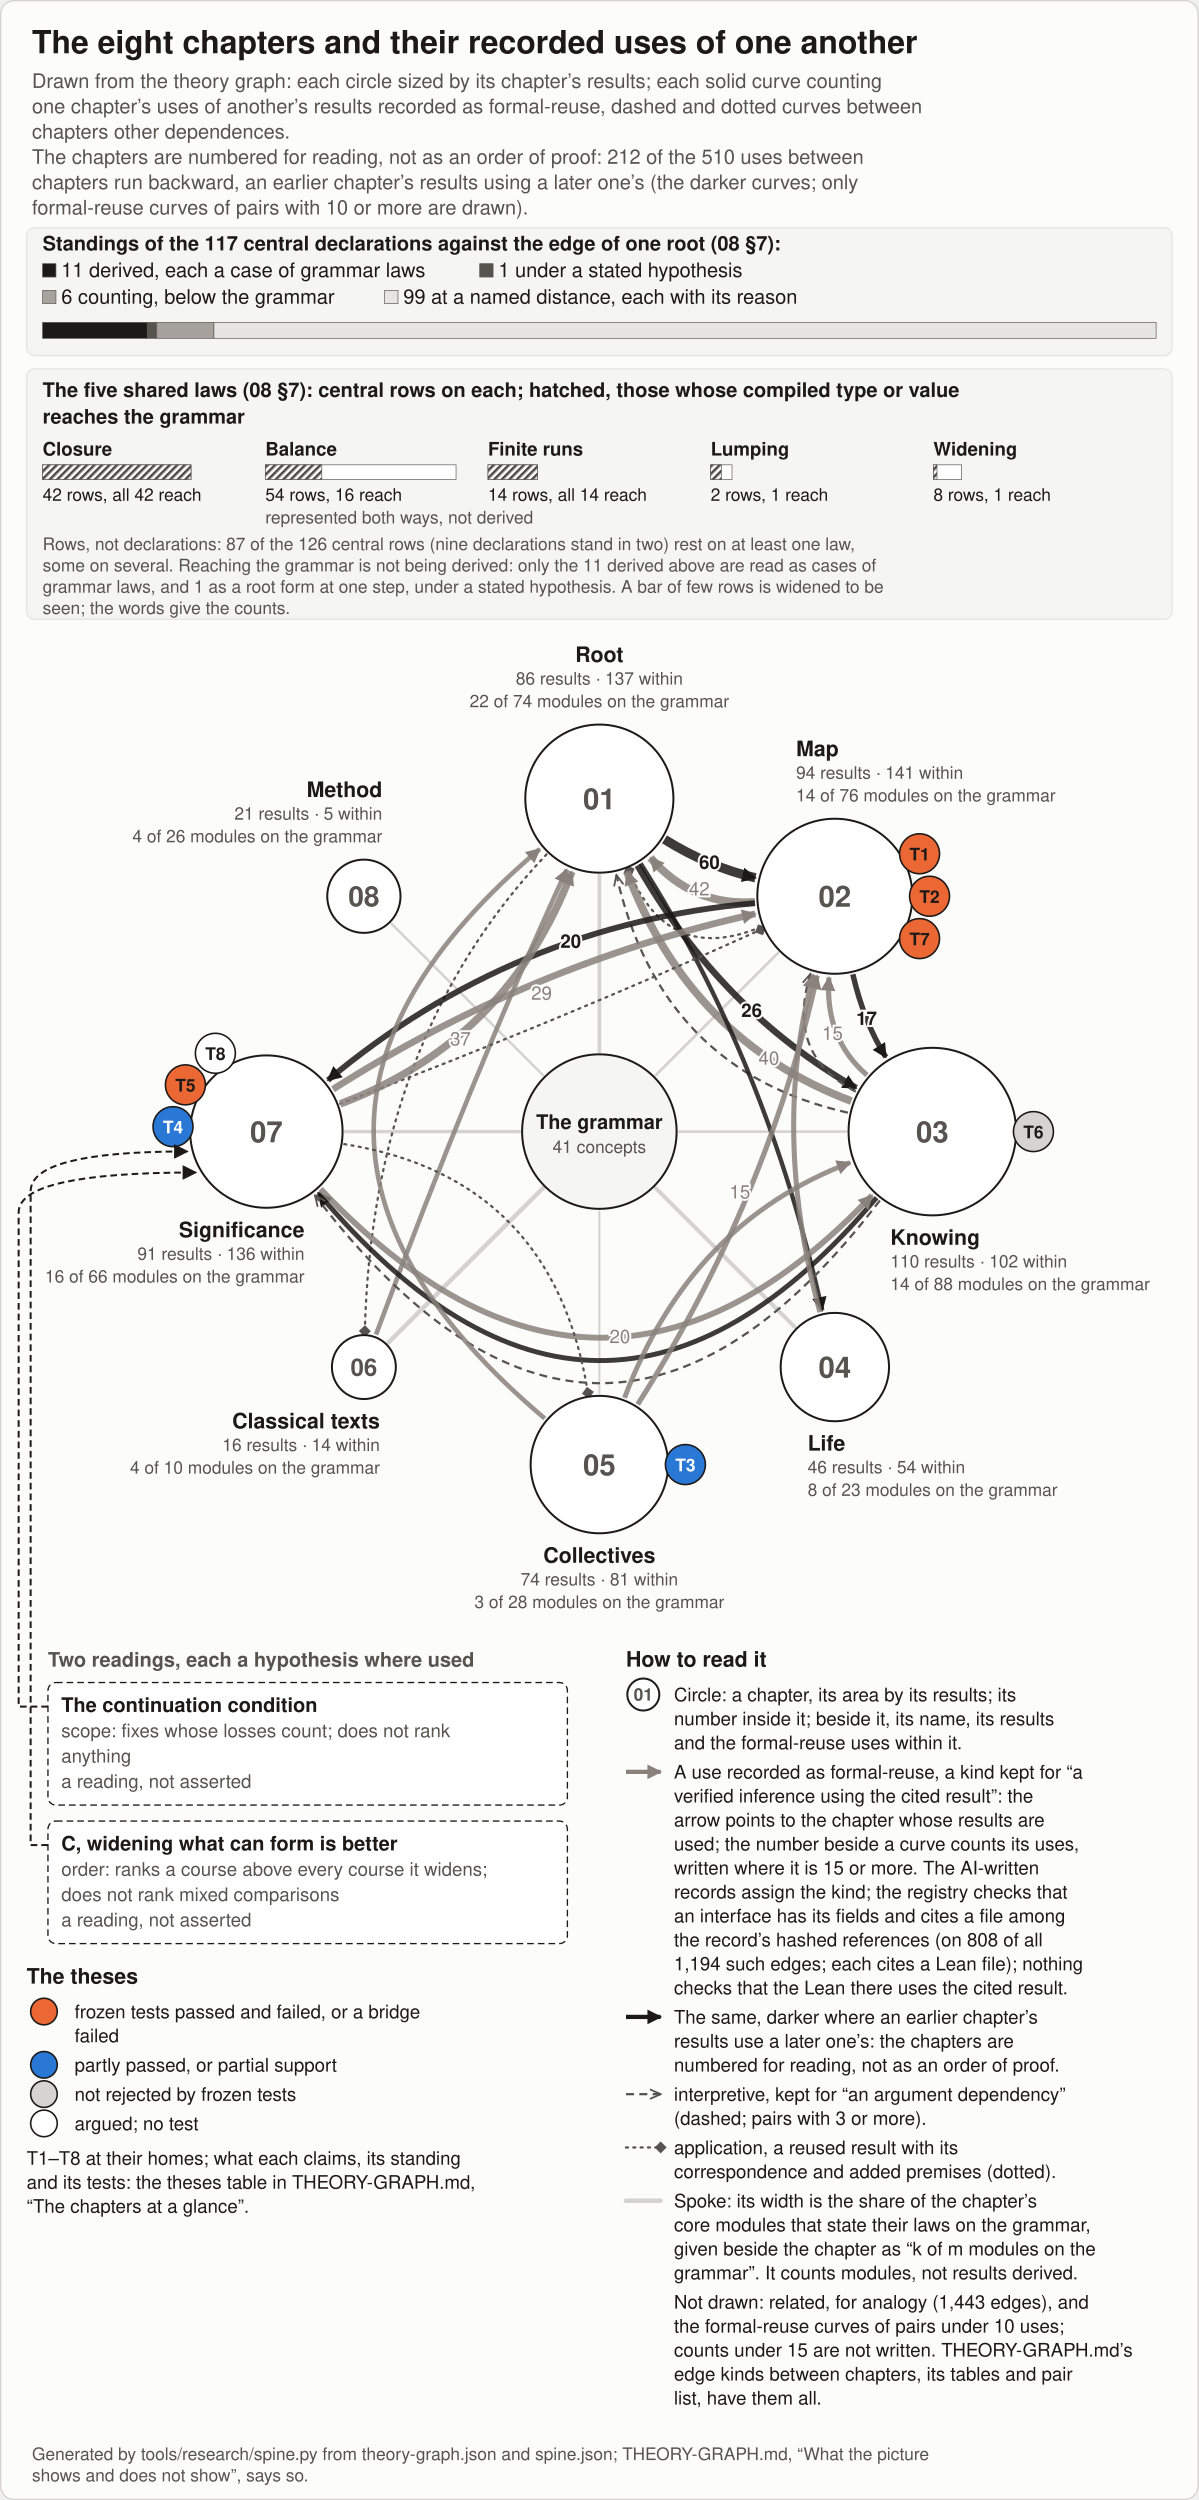
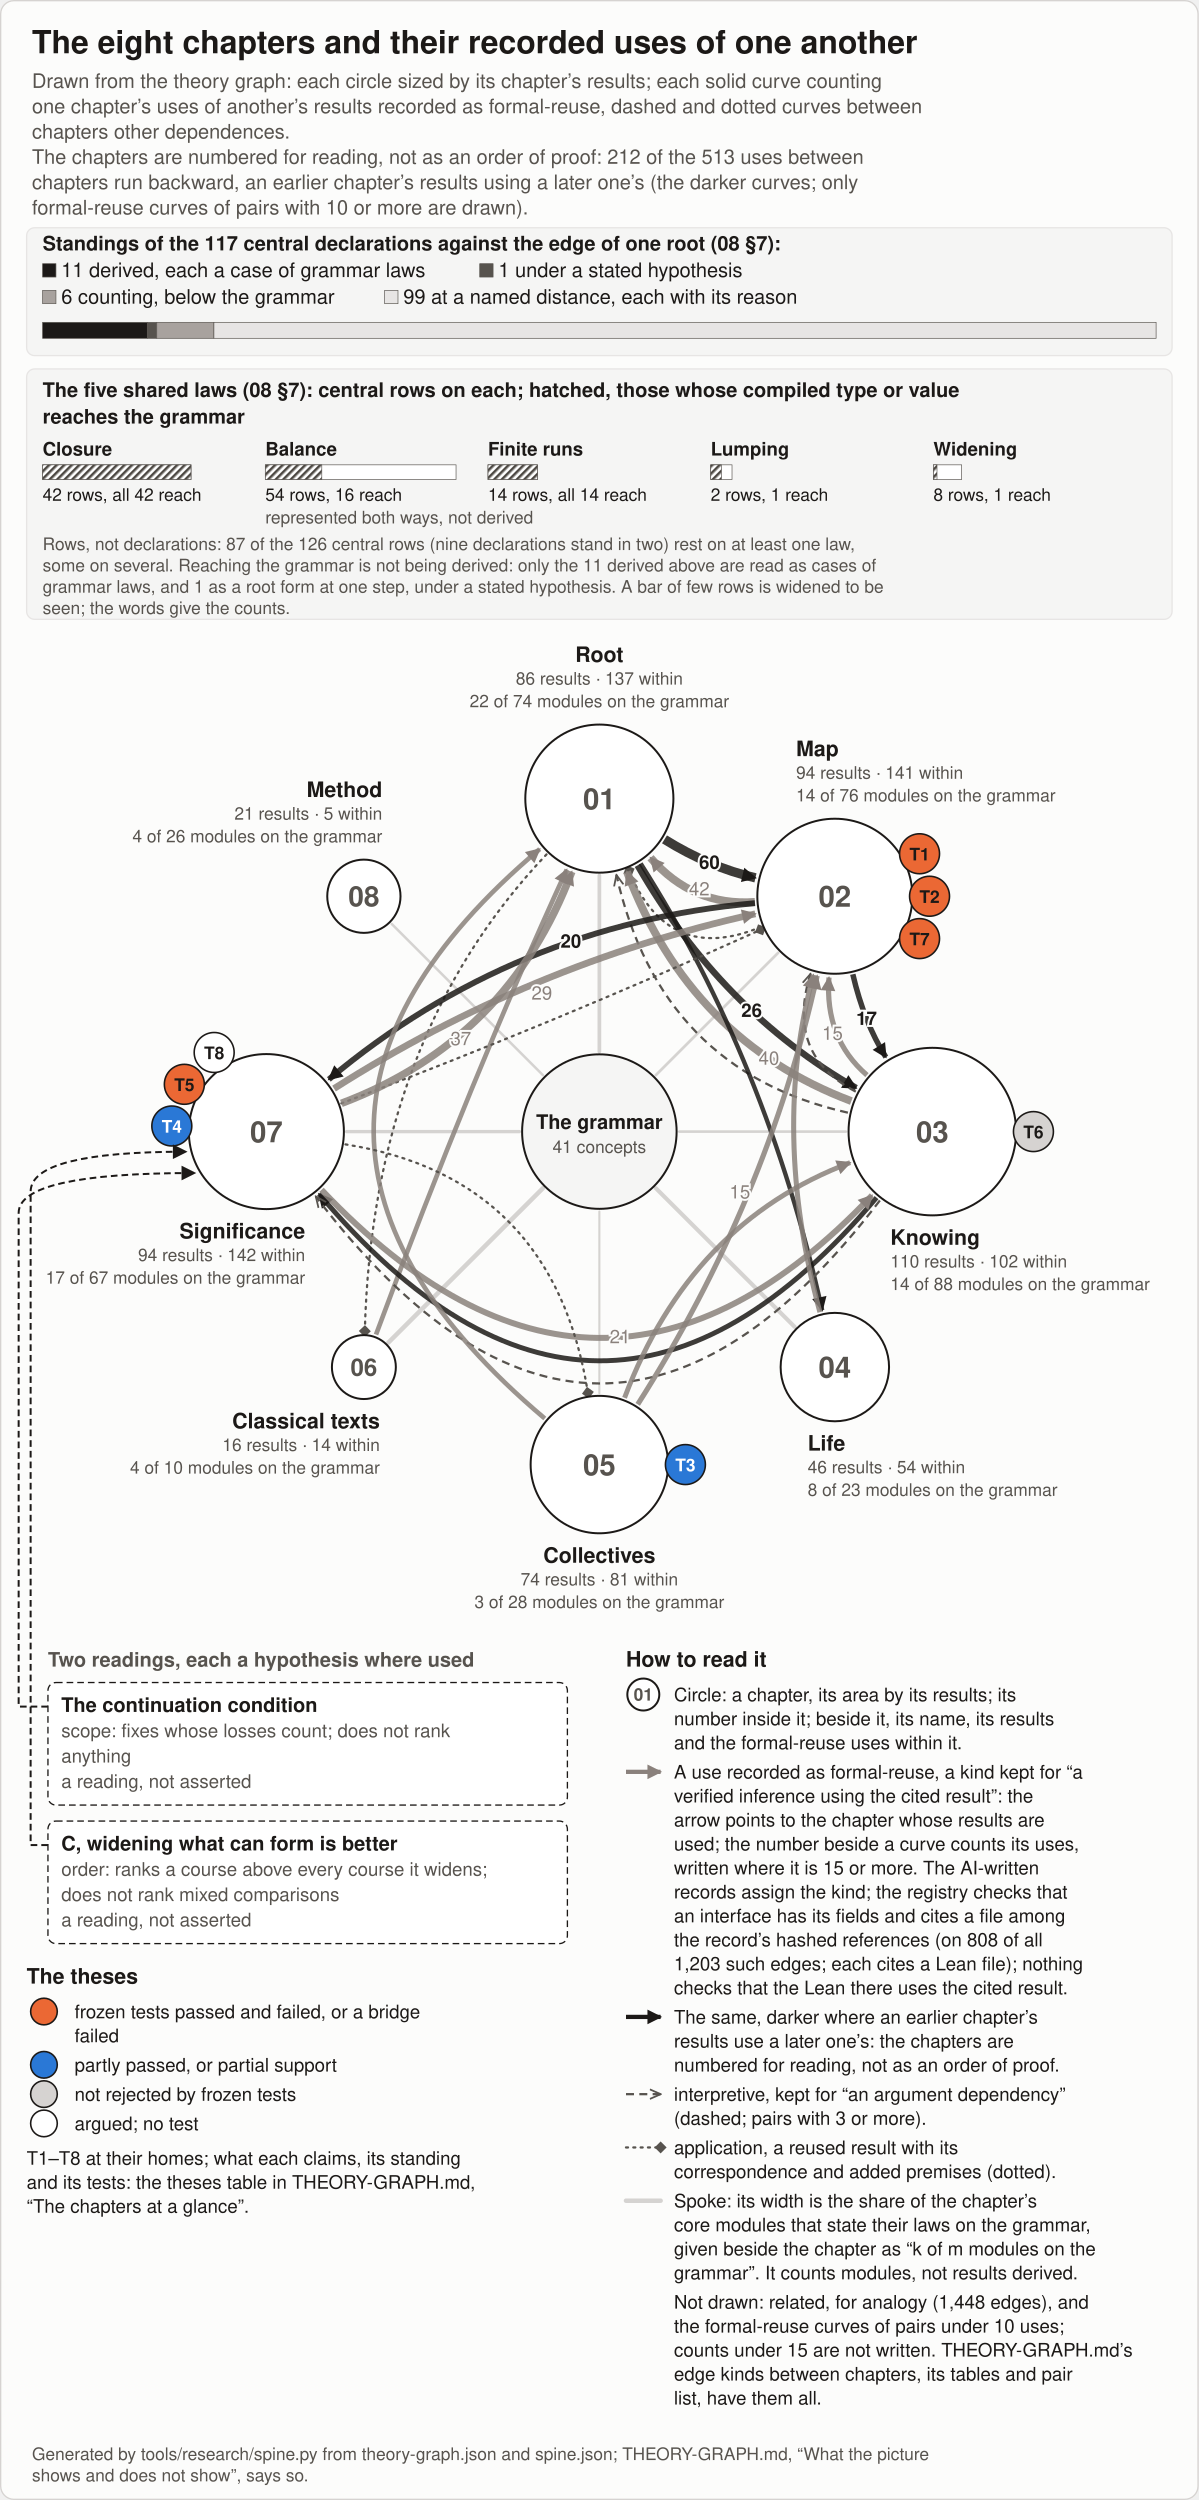
<svg xmlns="http://www.w3.org/2000/svg" viewBox="0 0 900 1877" width="900" height="1877" role="img" aria-labelledby="spine-title spine-desc" font-family="Helvetica, Arial, sans-serif">
  <defs>
    <marker id="fwd" viewBox="0 0 10 10" refX="9" refY="5" markerWidth="11" markerHeight="11" markerUnits="userSpaceOnUse" orient="auto">
      <path d="M0,0 L10,5 L0,10 z" fill="#8a817c" />
    </marker>
    <marker id="back" viewBox="0 0 10 10" refX="9" refY="5" markerWidth="11" markerHeight="11" markerUnits="userSpaceOnUse" orient="auto">
      <path d="M0,0 L10,5 L0,10 z" fill="#1c1917" />
    </marker>
    <marker id="thin" viewBox="0 0 10 10" refX="9" refY="5" markerWidth="9" markerHeight="9" markerUnits="userSpaceOnUse" orient="auto">
      <path d="M0,1 L9,5 L0,9" fill="none" stroke="#57534e" stroke-width="1.5" />
    </marker>
    <marker id="diamond" viewBox="0 0 10 10" refX="5" refY="5" markerWidth="9" markerHeight="9" markerUnits="userSpaceOnUse" orient="auto">
      <path d="M5,0 L10,5 L5,10 L0,5 z" fill="#57534e" />
    </marker>
    <pattern id="reach" width="4" height="4" patternUnits="userSpaceOnUse" patternTransform="rotate(45)">
      <rect width="4" height="4" fill="#ffffff" />
      <rect width="2" height="4" fill="#57534e" />
    </pattern>
  </defs>
  <rect x="0.5" y="0.5" width="899" height="1876" rx="10" fill="#fcfcfb" stroke="#d6d3d1" />
  <text x="24" y="40" font-size="24" font-weight="bold" text-anchor="start" fill="#1c1917">The eight chapters and their recorded uses of one another</text>
  <text x="24" y="66" font-size="15" text-anchor="start" fill="#57534e">Drawn from the theory graph: each circle sized by its chapter’s results; each solid curve counting</text>
  <text x="24" y="85" font-size="15" text-anchor="start" fill="#57534e">one chapter’s uses of another’s results recorded as formal-reuse, dashed and dotted curves between</text>
  <text x="24" y="104" font-size="15" text-anchor="start" fill="#57534e">chapters other dependences.</text>
-   <text x="24" y="123" font-size="15" text-anchor="start" fill="#57534e">The chapters are numbered for reading, not as an order of proof: 212 of the 510 uses between</text>
+   <text x="24" y="123" font-size="15" text-anchor="start" fill="#57534e">The chapters are numbered for reading, not as an order of proof: 212 of the 513 uses between</text>
  <text x="24" y="142" font-size="15" text-anchor="start" fill="#57534e">chapters run backward, an earlier chapter’s results using a later one’s (the darker curves; only</text>
  <text x="24" y="161" font-size="15" text-anchor="start" fill="#57534e">formal-reuse curves of pairs with 10 or more are drawn).</text>
  <rect x="20" y="171" width="860" height="96" rx="6" fill="#f5f5f4" stroke="#e7e5e4" />
  <text x="32" y="188" font-size="15" font-weight="bold" text-anchor="start" fill="#1c1917">Standings of the 117 central declarations against the edge of one root (08 §7):</text>
  <rect x="32" y="198" width="10" height="10" fill="#1c1917" stroke="#57534e" stroke-width="0.5" />
  <text x="46" y="208" font-size="15" text-anchor="start" fill="#1c1917">11 derived, each a case of grammar laws</text>
  <rect x="360.2" y="198" width="10" height="10" fill="#57534e" stroke="#57534e" stroke-width="0.5" />
  <text x="374.2" y="208" font-size="15" text-anchor="start" fill="#1c1917">1 under a stated hypothesis</text>
  <rect x="32" y="218" width="10" height="10" fill="#a8a29e" stroke="#57534e" stroke-width="0.5" />
  <text x="46" y="228" font-size="15" text-anchor="start" fill="#1c1917">6 counting, below the grammar</text>
  <rect x="288.8" y="218" width="10" height="10" fill="#e7e5e4" stroke="#57534e" stroke-width="0.5" />
  <text x="302.8" y="228" font-size="15" text-anchor="start" fill="#1c1917">99 at a named distance, each with its reason</text>
  <rect x="32" y="242" width="78.6" height="12" fill="#1c1917" stroke="#57534e" stroke-width="0.5" />
  <rect x="110.6" y="242" width="7.1" height="12" fill="#57534e" stroke="#57534e" stroke-width="0.5" />
  <rect x="117.7" y="242" width="42.9" height="12" fill="#a8a29e" stroke="#57534e" stroke-width="0.5" />
  <rect x="160.6" y="242" width="707.4" height="12" fill="#e7e5e4" stroke="#57534e" stroke-width="0.5" />
  <rect x="20" y="277" width="860" height="188" rx="6" fill="#f5f5f4" stroke="#e7e5e4" />
  <text x="32" y="298" font-size="15" font-weight="bold" text-anchor="start" fill="#1c1917">The five shared laws (08 §7): central rows on each; hatched, those whose compiled type or value</text>
  <text x="32" y="318" font-size="15" font-weight="bold" text-anchor="start" fill="#1c1917">reaches the grammar</text>
  <text x="32" y="342" font-size="14" font-weight="bold" text-anchor="start" fill="#1c1917">Closure</text>
  <rect x="32" y="349" width="111.4" height="11" fill="#ffffff" stroke="#57534e" stroke-width="0.5" />
  <rect x="32" y="349" width="111.4" height="11" fill="url(#reach)" stroke="#57534e" stroke-width="0.5" />
  <text x="32" y="376" font-size="13" text-anchor="start" fill="#1c1917">42 rows, all 42 reach</text>
  <text x="199.2" y="342" font-size="14" font-weight="bold" text-anchor="start" fill="#1c1917">Balance</text>
  <rect x="199.2" y="349" width="143.2" height="11" fill="#ffffff" stroke="#57534e" stroke-width="0.5" />
  <rect x="199.2" y="349" width="42.4" height="11" fill="url(#reach)" stroke="#57534e" stroke-width="0.5" />
  <text x="199.2" y="376" font-size="13" text-anchor="start" fill="#1c1917">54 rows, 16 reach</text>
  <text x="199.2" y="393" font-size="13" text-anchor="start" fill="#57534e">represented both ways, not derived</text>
  <text x="366.4" y="342" font-size="14" font-weight="bold" text-anchor="start" fill="#1c1917">Finite runs</text>
  <rect x="366.4" y="349" width="37.1" height="11" fill="#ffffff" stroke="#57534e" stroke-width="0.5" />
  <rect x="366.4" y="349" width="37.1" height="11" fill="url(#reach)" stroke="#57534e" stroke-width="0.5" />
  <text x="366.4" y="376" font-size="13" text-anchor="start" fill="#1c1917">14 rows, all 14 reach</text>
  <text x="533.6" y="342" font-size="14" font-weight="bold" text-anchor="start" fill="#1c1917">Lumping</text>
  <rect x="533.6" y="349" width="16" height="11" fill="#ffffff" stroke="#57534e" stroke-width="0.5" />
  <rect x="533.6" y="349" width="8" height="11" fill="url(#reach)" stroke="#57534e" stroke-width="0.5" />
  <text x="533.6" y="376" font-size="13" text-anchor="start" fill="#1c1917">2 rows, 1 reach</text>
  <text x="700.8" y="342" font-size="14" font-weight="bold" text-anchor="start" fill="#1c1917">Widening</text>
  <rect x="700.8" y="349" width="21.2" height="11" fill="#ffffff" stroke="#57534e" stroke-width="0.5" />
  <rect x="700.8" y="349" width="2.7" height="11" fill="url(#reach)" stroke="#57534e" stroke-width="0.5" />
  <text x="700.8" y="376" font-size="13" text-anchor="start" fill="#1c1917">8 rows, 1 reach</text>
  <text x="32" y="413" font-size="13" text-anchor="start" fill="#57534e">Rows, not declarations: 87 of the 126 central rows (nine declarations stand in two) rest on at least one law,</text>
  <text x="32" y="429" font-size="13" text-anchor="start" fill="#57534e">some on several. Reaching the grammar is not being derived: only the 11 derived above are read as cases of</text>
  <text x="32" y="445" font-size="13" text-anchor="start" fill="#57534e">grammar laws, and 1 as a root form at one step, under a stated hypothesis. A bar of few rows is widened to be</text>
  <text x="32" y="461" font-size="13" text-anchor="start" fill="#57534e">seen; the words give the counts.</text>
  <line x1="450" y1="657.3" x2="450" y2="789.6" stroke="#a8a29e" stroke-opacity="0.45" stroke-width="2.8" stroke-linecap="round" />
  <line x1="584.2" y1="715.4" x2="492.4" y2="807.2" stroke="#a8a29e" stroke-opacity="0.45" stroke-width="2.1" stroke-linecap="round" />
  <line x1="635.1" y1="849.6" x2="510" y2="849.6" stroke="#a8a29e" stroke-opacity="0.45" stroke-width="2" stroke-linecap="round" />
  <line x1="596.6" y1="996.2" x2="492.4" y2="892.1" stroke="#a8a29e" stroke-opacity="0.45" stroke-width="3.1" stroke-linecap="round" />
  <line x1="450" y1="1046" x2="450" y2="909.6" stroke="#a8a29e" stroke-opacity="0.45" stroke-width="1.6" stroke-linecap="round" />
  <line x1="291.6" y1="1008" x2="407.6" y2="892.1" stroke="#a8a29e" stroke-opacity="0.45" stroke-width="3.4" stroke-linecap="round" />
-   <line x1="259.2" y1="849.6" x2="390" y2="849.6" stroke="#a8a29e" stroke-opacity="0.45" stroke-width="2.5" stroke-linecap="round" />
+   <line x1="260.2" y1="849.6" x2="390" y2="849.6" stroke="#a8a29e" stroke-opacity="0.45" stroke-width="2.5" stroke-linecap="round" />
  <line x1="294.1" y1="693.7" x2="407.6" y2="807.2" stroke="#a8a29e" stroke-opacity="0.45" stroke-width="1.9" stroke-linecap="round" />
  <circle cx="450" cy="849.6" r="58" fill="#f5f5f4" stroke="#1c1917" stroke-width="1.5" />
  <text x="450" y="847.6" font-size="15" font-weight="bold" text-anchor="middle" fill="#1c1917">The grammar</text>
  <text x="450" y="865.6" font-size="13" text-anchor="middle" fill="#57534e">41 concepts</text>
  <path d="M498.9,630.2 Q532.3,651 567.2,659.1" fill="none" stroke="#1c1917" stroke-opacity="0.85" stroke-width="7" marker-end="url(#back)" />
  <path d="M566.8,677.2 Q520,680.6 488.4,644" fill="none" stroke="#8a817c" stroke-opacity="0.85" stroke-width="6" marker-end="url(#fwd)" />
  <path d="M571.2,696 Q501.7,724.9 472.3,653.9" fill="none" stroke="#57534e" stroke-width="1.7" stroke-dasharray="1.5 4" stroke-linecap="round" marker-end="url(#diamond)" />
  <path d="M478.7,649.7 Q541.1,758.6 642.8,816.9" fill="none" stroke="#1c1917" stroke-opacity="0.85" stroke-width="4.9" marker-end="url(#back)" />
  <path d="M639.2,826.7 Q518.4,781.2 470.7,654.5" fill="none" stroke="#8a817c" stroke-opacity="0.85" stroke-width="5.9" marker-end="url(#fwd)" />
  <path d="M636.6,835.4 Q495.8,803.8 462.8,656.9" fill="none" stroke="#57534e" stroke-width="1.7" stroke-dasharray="6 4" marker-end="url(#thin)" />
  <path d="M481,648.3 Q576,797.5 617.3,983.8" fill="none" stroke="#1c1917" stroke-opacity="0.85" stroke-width="3.3" marker-end="url(#back)" />
  <path d="M410.3,641.5 Q279.7,779.1 273.9,999.4" fill="none" stroke="#57534e" stroke-width="1.7" stroke-dasharray="1.5 4" stroke-linecap="round" marker-end="url(#diamond)" />
  <path d="M282.3,1002 Q353.6,809.7 425.5,652.9" fill="none" stroke="#8a817c" stroke-opacity="0.85" stroke-width="3.5" marker-end="url(#fwd)" />
  <path d="M640.3,731.5 Q648.6,767.4 665.1,793.7" fill="none" stroke="#1c1917" stroke-opacity="0.85" stroke-width="4.1" marker-end="url(#back)" />
  <path d="M650.9,807.2 Q619,779.6 622.4,733.9" fill="none" stroke="#8a817c" stroke-opacity="0.85" stroke-width="3.9" marker-end="url(#fwd)" />
  <path d="M642.5,819.6 Q589.5,791.9 608.5,731.2" fill="none" stroke="#57534e" stroke-width="1.7" stroke-dasharray="6 4" marker-end="url(#thin)" />
-   <path d="M566.8,678.1 Q385.6,694.1 246.2,811" fill="none" stroke="#1c1917" stroke-opacity="0.85" stroke-width="4.4" marker-end="url(#back)" />
-   <path d="M250,817.8 Q397.8,723.7 567.1,686.1" fill="none" stroke="#8a817c" stroke-opacity="0.85" stroke-width="5.1" marker-end="url(#fwd)" />
-   <path d="M255.4,828.7 Q416.2,768 571,698.1" fill="none" stroke="#57534e" stroke-width="1.7" stroke-dasharray="1.5 4" stroke-linecap="round" marker-end="url(#diamond)" />
-   <path d="M658.1,899.2 Q450,1145.6 238.9,895.7" fill="none" stroke="#1c1917" stroke-opacity="0.85" stroke-width="3.7" marker-end="url(#back)" />
-   <path d="M660.6,901.3 Q450,1177.6 236.5,897.5" fill="none" stroke="#57534e" stroke-width="1.7" stroke-dasharray="6 4" marker-end="url(#thin)" />
-   <path d="M240.7,892.7 Q450,1113.6 654.7,897.5" fill="none" stroke="#8a817c" stroke-opacity="0.85" stroke-width="4.4" marker-end="url(#fwd)" />
+   <path d="M566.8,678.1 Q385.6,694.1 246.9,810.4" fill="none" stroke="#1c1917" stroke-opacity="0.85" stroke-width="4.4" marker-end="url(#back)" />
+   <path d="M250.8,817.3 Q397.8,723.7 567.1,686.1" fill="none" stroke="#8a817c" stroke-opacity="0.85" stroke-width="5.1" marker-end="url(#fwd)" />
+   <path d="M256.3,828.4 Q416.2,768 571,698.1" fill="none" stroke="#57534e" stroke-width="1.7" stroke-dasharray="1.5 4" stroke-linecap="round" marker-end="url(#diamond)" />
+   <path d="M658.1,899.2 Q450,1145.6 239.5,896.4" fill="none" stroke="#1c1917" stroke-opacity="0.85" stroke-width="3.7" marker-end="url(#back)" />
+   <path d="M660.6,901.3 Q450,1177.6 237.1,898.3" fill="none" stroke="#57534e" stroke-width="1.7" stroke-dasharray="6 4" marker-end="url(#thin)" />
+   <path d="M241.4,893.3 Q450,1113.6 654.7,897.5" fill="none" stroke="#8a817c" stroke-opacity="0.85" stroke-width="4.5" marker-end="url(#fwd)" />
  <path d="M615.6,985.2 Q578.8,849.6 610.7,731.9" fill="none" stroke="#8a817c" stroke-opacity="0.85" stroke-width="3.8" marker-end="url(#fwd)" />
  <path d="M409,1065 Q154,849.6 405.2,637.5" fill="none" stroke="#8a817c" stroke-opacity="0.85" stroke-width="3.5" marker-end="url(#fwd)" />
  <path d="M478.8,1054.4 Q576,901.8 613.5,732.6" fill="none" stroke="#8a817c" stroke-opacity="0.85" stroke-width="3.9" marker-end="url(#fwd)" />
  <path d="M468.9,1049.5 Q518.4,918.1 638.3,872.9" fill="none" stroke="#8a817c" stroke-opacity="0.85" stroke-width="3.7" marker-end="url(#fwd)" />
-   <path d="M255.4,828.8 Q381.6,781.2 429.3,654.5" fill="none" stroke="#8a817c" stroke-opacity="0.85" stroke-width="5.7" marker-end="url(#fwd)" />
-   <path d="M258.5,859 Q415.5,884.1 441.4,1045.7" fill="none" stroke="#57534e" stroke-width="1.7" stroke-dasharray="1.5 4" stroke-linecap="round" marker-end="url(#diamond)" />
+   <path d="M256.3,828.4 Q381.6,781.2 429.3,654.5" fill="none" stroke="#8a817c" stroke-opacity="0.85" stroke-width="5.7" marker-end="url(#fwd)" />
+   <path d="M259.4,859.2 Q415.5,884.1 441.4,1045.7" fill="none" stroke="#57534e" stroke-width="1.7" stroke-dasharray="1.5 4" stroke-linecap="round" marker-end="url(#diamond)" />
  <circle cx="450" cy="599.6" r="55.6" fill="#ffffff" stroke="#1c1917" stroke-width="1.5" />
  <text x="450" y="607.6" font-size="22" font-weight="bold" text-anchor="middle" fill="#57534e">01</text>
  <text x="450" y="497" font-size="16" font-weight="bold" text-anchor="middle" fill="#1c1917" stroke="#fcfcfb" stroke-width="3" paint-order="stroke">Root</text>
  <text x="450" y="514" font-size="13" text-anchor="middle" fill="#57534e" stroke="#fcfcfb" stroke-width="3" paint-order="stroke">86 results · 137 within</text>
  <text x="450" y="531" font-size="13" text-anchor="middle" fill="#57534e" stroke="#fcfcfb" stroke-width="3" paint-order="stroke">22 of 74 modules on the grammar</text>
  <circle cx="626.8" cy="672.9" r="58.2" fill="#ffffff" stroke="#1c1917" stroke-width="1.5" />
  <text x="626.8" y="680.8" font-size="22" font-weight="bold" text-anchor="middle" fill="#57534e">02</text>
  <text x="597.7" y="567.7" font-size="16" font-weight="bold" text-anchor="start" fill="#1c1917" stroke="#fcfcfb" stroke-width="3" paint-order="stroke">Map</text>
  <text x="597.7" y="584.7" font-size="13" text-anchor="start" fill="#57534e" stroke="#fcfcfb" stroke-width="3" paint-order="stroke">94 results · 141 within</text>
  <text x="597.7" y="601.7" font-size="13" text-anchor="start" fill="#57534e" stroke="#fcfcfb" stroke-width="3" paint-order="stroke">14 of 76 modules on the grammar</text>
  <circle cx="700" cy="849.6" r="62.9" fill="#ffffff" stroke="#1c1917" stroke-width="1.5" />
  <text x="700" y="857.6" font-size="22" font-weight="bold" text-anchor="middle" fill="#57534e">03</text>
  <text x="668.5" y="934.6" font-size="16" font-weight="bold" text-anchor="start" fill="#1c1917" stroke="#fcfcfb" stroke-width="3" paint-order="stroke">Knowing</text>
  <text x="668.5" y="951.6" font-size="13" text-anchor="start" fill="#57534e" stroke="#fcfcfb" stroke-width="3" paint-order="stroke">110 results · 102 within</text>
  <text x="668.5" y="968.6" font-size="13" text-anchor="start" fill="#57534e" stroke="#fcfcfb" stroke-width="3" paint-order="stroke">14 of 88 modules on the grammar</text>
  <circle cx="626.8" cy="1026.4" r="40.7" fill="#ffffff" stroke="#1c1917" stroke-width="1.5" />
  <text x="626.8" y="1034.3" font-size="22" font-weight="bold" text-anchor="middle" fill="#57534e">04</text>
  <text x="606.4" y="1089.1" font-size="16" font-weight="bold" text-anchor="start" fill="#1c1917" stroke="#fcfcfb" stroke-width="3" paint-order="stroke">Life</text>
  <text x="606.4" y="1106.1" font-size="13" text-anchor="start" fill="#57534e" stroke="#fcfcfb" stroke-width="3" paint-order="stroke">46 results · 54 within</text>
  <text x="606.4" y="1123.1" font-size="13" text-anchor="start" fill="#57534e" stroke="#fcfcfb" stroke-width="3" paint-order="stroke">8 of 23 modules on the grammar</text>
  <circle cx="450" cy="1099.6" r="51.6" fill="#ffffff" stroke="#1c1917" stroke-width="1.5" />
  <text x="450" y="1107.6" font-size="22" font-weight="bold" text-anchor="middle" fill="#57534e">05</text>
  <text x="450" y="1173.3" font-size="16" font-weight="bold" text-anchor="middle" fill="#1c1917" stroke="#fcfcfb" stroke-width="3" paint-order="stroke">Collectives</text>
  <text x="450" y="1190.3" font-size="13" text-anchor="middle" fill="#57534e" stroke="#fcfcfb" stroke-width="3" paint-order="stroke">74 results · 81 within</text>
  <text x="450" y="1207.3" font-size="13" text-anchor="middle" fill="#57534e" stroke="#fcfcfb" stroke-width="3" paint-order="stroke">3 of 28 modules on the grammar</text>
  <circle cx="273.2" cy="1026.4" r="24" fill="#ffffff" stroke="#1c1917" stroke-width="1.5" />
  <text x="273.2" y="1032.9" font-size="18" font-weight="bold" text-anchor="middle" fill="#57534e">06</text>
  <text x="285.2" y="1072.4" font-size="16" font-weight="bold" text-anchor="end" fill="#1c1917" stroke="#fcfcfb" stroke-width="3" paint-order="stroke">Classical texts</text>
  <text x="285.2" y="1089.4" font-size="13" text-anchor="end" fill="#57534e" stroke="#fcfcfb" stroke-width="3" paint-order="stroke">16 results · 14 within</text>
  <text x="285.2" y="1106.4" font-size="13" text-anchor="end" fill="#57534e" stroke="#fcfcfb" stroke-width="3" paint-order="stroke">4 of 10 modules on the grammar</text>
-   <circle cx="200" cy="849.6" r="57.2" fill="#ffffff" stroke="#1c1917" stroke-width="1.5" />
+   <circle cx="200" cy="849.6" r="58.2" fill="#ffffff" stroke="#1c1917" stroke-width="1.5" />
  <text x="200" y="857.6" font-size="22" font-weight="bold" text-anchor="middle" fill="#57534e">07</text>
-   <text x="228.6" y="928.9" font-size="16" font-weight="bold" text-anchor="end" fill="#1c1917" stroke="#fcfcfb" stroke-width="3" paint-order="stroke">Significance</text>
-   <text x="228.6" y="945.9" font-size="13" text-anchor="end" fill="#57534e" stroke="#fcfcfb" stroke-width="3" paint-order="stroke">91 results · 136 within</text>
-   <text x="228.6" y="962.9" font-size="13" text-anchor="end" fill="#57534e" stroke="#fcfcfb" stroke-width="3" paint-order="stroke">16 of 66 modules on the grammar</text>
+   <text x="229.1" y="929.8" font-size="16" font-weight="bold" text-anchor="end" fill="#1c1917" stroke="#fcfcfb" stroke-width="3" paint-order="stroke">Significance</text>
+   <text x="229.1" y="946.8" font-size="13" text-anchor="end" fill="#57534e" stroke="#fcfcfb" stroke-width="3" paint-order="stroke">94 results · 142 within</text>
+   <text x="229.1" y="963.8" font-size="13" text-anchor="end" fill="#57534e" stroke="#fcfcfb" stroke-width="3" paint-order="stroke">17 of 67 modules on the grammar</text>
  <circle cx="273.2" cy="672.9" r="27.5" fill="#ffffff" stroke="#1c1917" stroke-width="1.5" />
  <text x="273.2" y="680.4" font-size="21" font-weight="bold" text-anchor="middle" fill="#57534e">08</text>
  <text x="287" y="598.4" font-size="16" font-weight="bold" text-anchor="end" fill="#1c1917" stroke="#fcfcfb" stroke-width="3" paint-order="stroke">Method</text>
  <text x="287" y="615.4" font-size="13" text-anchor="end" fill="#57534e" stroke="#fcfcfb" stroke-width="3" paint-order="stroke">21 results · 5 within</text>
  <text x="287" y="632.4" font-size="13" text-anchor="end" fill="#57534e" stroke="#fcfcfb" stroke-width="3" paint-order="stroke">4 of 26 modules on the grammar</text>
  <circle cx="690.4" cy="641" r="15" fill="#eb6834" stroke="#1c1917" stroke-width="1.2" />
  <text x="690.4" y="646" font-size="13" font-weight="bold" text-anchor="middle" fill="#1c1917">T1</text>
  <circle cx="697.9" cy="672.9" r="15" fill="#eb6834" stroke="#1c1917" stroke-width="1.2" />
  <text x="697.9" y="677.9" font-size="13" font-weight="bold" text-anchor="middle" fill="#1c1917">T2</text>
  <circle cx="690.4" cy="704.7" r="15" fill="#eb6834" stroke="#1c1917" stroke-width="1.2" />
  <text x="690.4" y="709.7" font-size="13" font-weight="bold" text-anchor="middle" fill="#1c1917">T7</text>
  <circle cx="514.6" cy="1099.6" r="15" fill="#2a78d6" stroke="#1c1917" stroke-width="1.2" />
  <text x="514.6" y="1104.6" font-size="13" font-weight="bold" text-anchor="middle" fill="#ffffff">T3</text>
-   <circle cx="129.9" cy="845.9" r="15" fill="#2a78d6" stroke="#1c1917" stroke-width="1.2" />
-   <text x="129.9" y="850.9" font-size="13" font-weight="bold" text-anchor="middle" fill="#ffffff">T4</text>
-   <circle cx="139.2" cy="814.5" r="15" fill="#eb6834" stroke="#1c1917" stroke-width="1.2" />
-   <text x="139.2" y="819.5" font-size="13" font-weight="bold" text-anchor="middle" fill="#1c1917">T5</text>
-   <circle cx="161.7" cy="790.8" r="15" fill="#ffffff" stroke="#1c1917" stroke-width="1.2" />
-   <text x="161.7" y="795.8" font-size="13" font-weight="bold" text-anchor="middle" fill="#1c1917">T8</text>
+   <circle cx="129" cy="845.4" r="15" fill="#2a78d6" stroke="#1c1917" stroke-width="1.2" />
+   <text x="129" y="850.4" font-size="13" font-weight="bold" text-anchor="middle" fill="#ffffff">T4</text>
+   <circle cx="138.4" cy="814.1" r="15" fill="#eb6834" stroke="#1c1917" stroke-width="1.2" />
+   <text x="138.4" y="819.1" font-size="13" font-weight="bold" text-anchor="middle" fill="#1c1917">T5</text>
+   <circle cx="160.8" cy="790.2" r="15" fill="#ffffff" stroke="#1c1917" stroke-width="1.2" />
+   <text x="160.8" y="795.2" font-size="13" font-weight="bold" text-anchor="middle" fill="#1c1917">T8</text>
  <circle cx="775.9" cy="849.6" r="15" fill="#d6d3d1" stroke="#1c1917" stroke-width="1.2" />
  <text x="775.9" y="854.6" font-size="13" font-weight="bold" text-anchor="middle" fill="#1c1917">T6</text>
  <text x="532.6" y="652.3" font-size="14" font-weight="bold" text-anchor="middle" fill="#1c1917" stroke="#fcfcfb" stroke-width="3" paint-order="stroke">60</text>
  <text x="525" y="672.3" font-size="14" text-anchor="middle" fill="#8a817c" stroke="#fcfcfb" stroke-width="3" paint-order="stroke">42</text>
  <text x="577.3" y="799.4" font-size="14" text-anchor="middle" fill="#8a817c" stroke="#fcfcfb" stroke-width="3" paint-order="stroke">40</text>
-   <text x="345.7" y="784.9" font-size="14" text-anchor="middle" fill="#8a817c" stroke="#fcfcfb" stroke-width="3" paint-order="stroke">37</text>
-   <text x="406.6" y="750.6" font-size="14" text-anchor="middle" fill="#8a817c" stroke="#fcfcfb" stroke-width="3" paint-order="stroke">29</text>
+   <text x="346" y="784.7" font-size="14" text-anchor="middle" fill="#8a817c" stroke="#fcfcfb" stroke-width="3" paint-order="stroke">37</text>
+   <text x="406.8" y="750.5" font-size="14" text-anchor="middle" fill="#8a817c" stroke="#fcfcfb" stroke-width="3" paint-order="stroke">29</text>
  <text x="564.3" y="763.5" font-size="14" font-weight="bold" text-anchor="middle" fill="#1c1917" stroke="#fcfcfb" stroke-width="3" paint-order="stroke">26</text>
-   <text x="428.5" y="711.6" font-size="14" font-weight="bold" text-anchor="middle" fill="#1c1917" stroke="#fcfcfb" stroke-width="3" paint-order="stroke">20</text>
-   <text x="465.4" y="1008.4" font-size="14" text-anchor="middle" fill="#8a817c" stroke="#fcfcfb" stroke-width="3" paint-order="stroke">20</text>
+   <text x="465.5" y="1008.5" font-size="14" text-anchor="middle" fill="#8a817c" stroke="#fcfcfb" stroke-width="3" paint-order="stroke">21</text>
+   <text x="428.6" y="711.5" font-size="14" font-weight="bold" text-anchor="middle" fill="#1c1917" stroke="#fcfcfb" stroke-width="3" paint-order="stroke">20</text>
  <text x="650.6" y="769.5" font-size="14" font-weight="bold" text-anchor="middle" fill="#1c1917" stroke="#fcfcfb" stroke-width="3" paint-order="stroke">17</text>
  <text x="625" y="780.7" font-size="14" text-anchor="middle" fill="#8a817c" stroke="#fcfcfb" stroke-width="3" paint-order="stroke">15</text>
  <text x="555.5" y="899.8" font-size="14" text-anchor="middle" fill="#8a817c" stroke="#fcfcfb" stroke-width="3" paint-order="stroke">15</text>
  <text x="36" y="1251.3" font-size="15" font-weight="bold" text-anchor="start" fill="#57534e">Two readings, each a hypothesis where used</text>
  <rect x="36" y="1263.256" width="390" height="92" rx="6" fill="#ffffff" stroke="#1c1917" stroke-dasharray="5 3" />
  <text x="46" y="1285.3" font-size="15" font-weight="bold" text-anchor="start" fill="#1c1917">The continuation condition</text>
  <text x="46" y="1304.3" font-size="14" text-anchor="start" fill="#57534e">scope: fixes whose losses count; does not rank</text>
  <text x="46" y="1323.3" font-size="14" text-anchor="start" fill="#57534e">anything</text>
  <text x="46" y="1342.3" font-size="14" text-anchor="start" fill="#57534e">a reading, not asserted</text>
-   <path d="M36,1281.3 L14,1281.3 L14,910.3 Q14,880.3 147,880.3" fill="none" stroke="#1c1917" stroke-width="1.5" stroke-dasharray="5 3" marker-end="url(#back)" />
+   <path d="M36,1281.3 L14,1281.3 L14,910.7 Q14,880.7 146.2,880.7" fill="none" stroke="#1c1917" stroke-width="1.5" stroke-dasharray="5 3" marker-end="url(#back)" />
  <rect x="36" y="1367.256" width="390" height="92" rx="6" fill="#ffffff" stroke="#1c1917" stroke-dasharray="5 3" />
  <text x="46" y="1389.3" font-size="15" font-weight="bold" text-anchor="start" fill="#1c1917">C, widening what can form is better</text>
  <text x="46" y="1408.3" font-size="14" text-anchor="start" fill="#57534e">order: ranks a course above every course it widens;</text>
  <text x="46" y="1427.3" font-size="14" text-anchor="start" fill="#57534e">does not rank mixed comparisons</text>
  <text x="46" y="1446.3" font-size="14" text-anchor="start" fill="#57534e">a reading, not asserted</text>
-   <path d="M36,1385.3 L23,1385.3 L23,894.5 Q23,864.5 140.6,864.5" fill="none" stroke="#1c1917" stroke-width="1.5" stroke-dasharray="5 3" marker-end="url(#back)" />
+   <path d="M36,1385.3 L23,1385.3 L23,894.7 Q23,864.7 139.7,864.7" fill="none" stroke="#1c1917" stroke-width="1.5" stroke-dasharray="5 3" marker-end="url(#back)" />
  <text x="20" y="1489.3" font-size="16" font-weight="bold" text-anchor="start" fill="#1c1917">The theses</text>
  <circle cx="33" cy="1510.256" r="10" fill="#eb6834" stroke="#1c1917" stroke-width="1.2" />
  <text x="56" y="1515.3" font-size="14" text-anchor="start" fill="#1c1917">frozen tests passed and failed, or a bridge</text>
  <text x="56" y="1533.3" font-size="14" text-anchor="start" fill="#1c1917">failed</text>
  <circle cx="33" cy="1550.256" r="10" fill="#2a78d6" stroke="#1c1917" stroke-width="1.2" />
  <text x="56" y="1555.3" font-size="14" text-anchor="start" fill="#1c1917">partly passed, or partial support</text>
  <circle cx="33" cy="1572.256" r="10" fill="#d6d3d1" stroke="#1c1917" stroke-width="1.2" />
  <text x="56" y="1577.3" font-size="14" text-anchor="start" fill="#1c1917">not rejected by frozen tests</text>
  <circle cx="33" cy="1594.256" r="10" fill="#ffffff" stroke="#1c1917" stroke-width="1.2" />
  <text x="56" y="1599.3" font-size="14" text-anchor="start" fill="#1c1917">argued; no test</text>
  <text x="20" y="1625.3" font-size="14" text-anchor="start" fill="#1c1917">T1–T8 at their homes; what each claims, its standing</text>
  <text x="20" y="1643.3" font-size="14" text-anchor="start" fill="#1c1917">and its tests: the theses table in THEORY-GRAPH.md,</text>
  <text x="20" y="1661.3" font-size="14" text-anchor="start" fill="#1c1917">“The chapters at a glance”.</text>
  <text x="470" y="1251.3" font-size="16" font-weight="bold" text-anchor="start" fill="#1c1917">How to read it</text>
  <circle cx="483" cy="1272.256" r="12" fill="#ffffff" stroke="#1c1917" stroke-width="1.5" />
  <text x="483" y="1276.8" font-size="13" font-weight="bold" text-anchor="middle" fill="#57534e">01</text>
  <text x="506" y="1277.3" font-size="14" text-anchor="start" fill="#1c1917">Circle: a chapter, its area by its results; its</text>
  <text x="506" y="1295.3" font-size="14" text-anchor="start" fill="#1c1917">number inside it; beside it, its name, its results</text>
  <text x="506" y="1313.3" font-size="14" text-anchor="start" fill="#1c1917">and the formal-reuse uses within it.</text>
  <line x1="470" y1="1330.3" x2="496" y2="1330.3" stroke="#8a817c" stroke-width="3.2" marker-end="url(#fwd)" />
  <text x="506" y="1335.3" font-size="14" text-anchor="start" fill="#1c1917">A use recorded as formal-reuse, a kind kept for “a</text>
  <text x="506" y="1353.3" font-size="14" text-anchor="start" fill="#1c1917">verified inference using the cited result”: the</text>
  <text x="506" y="1371.3" font-size="14" text-anchor="start" fill="#1c1917">arrow points to the chapter whose results are</text>
  <text x="506" y="1389.3" font-size="14" text-anchor="start" fill="#1c1917">used; the number beside a curve counts its uses,</text>
  <text x="506" y="1407.3" font-size="14" text-anchor="start" fill="#1c1917">written where it is 15 or more. The AI-written</text>
  <text x="506" y="1425.3" font-size="14" text-anchor="start" fill="#1c1917">records assign the kind; the registry checks that</text>
  <text x="506" y="1443.3" font-size="14" text-anchor="start" fill="#1c1917">an interface has its fields and cites a file among</text>
  <text x="506" y="1461.3" font-size="14" text-anchor="start" fill="#1c1917">the record’s hashed references (on 808 of all</text>
-   <text x="506" y="1479.3" font-size="14" text-anchor="start" fill="#1c1917">1,194 such edges; each cites a Lean file); nothing</text>
+   <text x="506" y="1479.3" font-size="14" text-anchor="start" fill="#1c1917">1,203 such edges; each cites a Lean file); nothing</text>
  <text x="506" y="1497.3" font-size="14" text-anchor="start" fill="#1c1917">checks that the Lean there uses the cited result.</text>
  <line x1="470" y1="1514.3" x2="496" y2="1514.3" stroke="#1c1917" stroke-width="3.2" marker-end="url(#back)" />
  <text x="506" y="1519.3" font-size="14" text-anchor="start" fill="#1c1917">The same, darker where an earlier chapter’s</text>
  <text x="506" y="1537.3" font-size="14" text-anchor="start" fill="#1c1917">results use a later one’s: the chapters are</text>
  <text x="506" y="1555.3" font-size="14" text-anchor="start" fill="#1c1917">numbered for reading, not as an order of proof.</text>
  <line x1="470" y1="1572.3" x2="496" y2="1572.3" stroke="#57534e" stroke-width="1.7" stroke-dasharray="6 4" marker-end="url(#thin)" />
  <text x="506" y="1577.3" font-size="14" text-anchor="start" fill="#1c1917">interpretive, kept for “an argument dependency”</text>
  <text x="506" y="1595.3" font-size="14" text-anchor="start" fill="#1c1917">(dashed; pairs with 3 or more).</text>
  <line x1="470" y1="1612.3" x2="496" y2="1612.3" stroke="#57534e" stroke-width="1.7" stroke-dasharray="1.5 4" stroke-linecap="round" marker-end="url(#diamond)" />
  <text x="506" y="1617.3" font-size="14" text-anchor="start" fill="#1c1917">application, a reused result with its</text>
  <text x="506" y="1635.3" font-size="14" text-anchor="start" fill="#1c1917">correspondence and added premises (dotted).</text>
  <line x1="470" y1="1652.3" x2="496" y2="1652.3" stroke="#a8a29e" stroke-opacity="0.45" stroke-width="3.4" stroke-linecap="round" />
  <text x="506" y="1657.3" font-size="14" text-anchor="start" fill="#1c1917">Spoke: its width is the share of the chapter’s</text>
  <text x="506" y="1675.3" font-size="14" text-anchor="start" fill="#1c1917">core modules that state their laws on the grammar,</text>
  <text x="506" y="1693.3" font-size="14" text-anchor="start" fill="#1c1917">given beside the chapter as “k of m modules on the</text>
  <text x="506" y="1711.3" font-size="14" text-anchor="start" fill="#1c1917">grammar”. It counts modules, not results derived.</text>
-   <text x="506" y="1733.3" font-size="14" text-anchor="start" fill="#1c1917">Not drawn: related, for analogy (1,443 edges), and</text>
+   <text x="506" y="1733.3" font-size="14" text-anchor="start" fill="#1c1917">Not drawn: related, for analogy (1,448 edges), and</text>
  <text x="506" y="1751.3" font-size="14" text-anchor="start" fill="#1c1917">the formal-reuse curves of pairs under 10 uses;</text>
  <text x="506" y="1769.3" font-size="14" text-anchor="start" fill="#1c1917">counts under 15 are not written. THEORY-GRAPH.md’s</text>
  <text x="506" y="1787.3" font-size="14" text-anchor="start" fill="#1c1917">edge kinds between chapters, its tables and pair</text>
  <text x="506" y="1805.3" font-size="14" text-anchor="start" fill="#1c1917">list, have them all.</text>
  <text x="24" y="1847" font-size="13" text-anchor="start" fill="#57534e">Generated by tools/research/spine.py from theory-graph.json and spine.json; THEORY-GRAPH.md, “What the picture</text>
  <text x="24" y="1863" font-size="13" text-anchor="start" fill="#57534e">shows and does not show”, says so.</text>
</svg>
